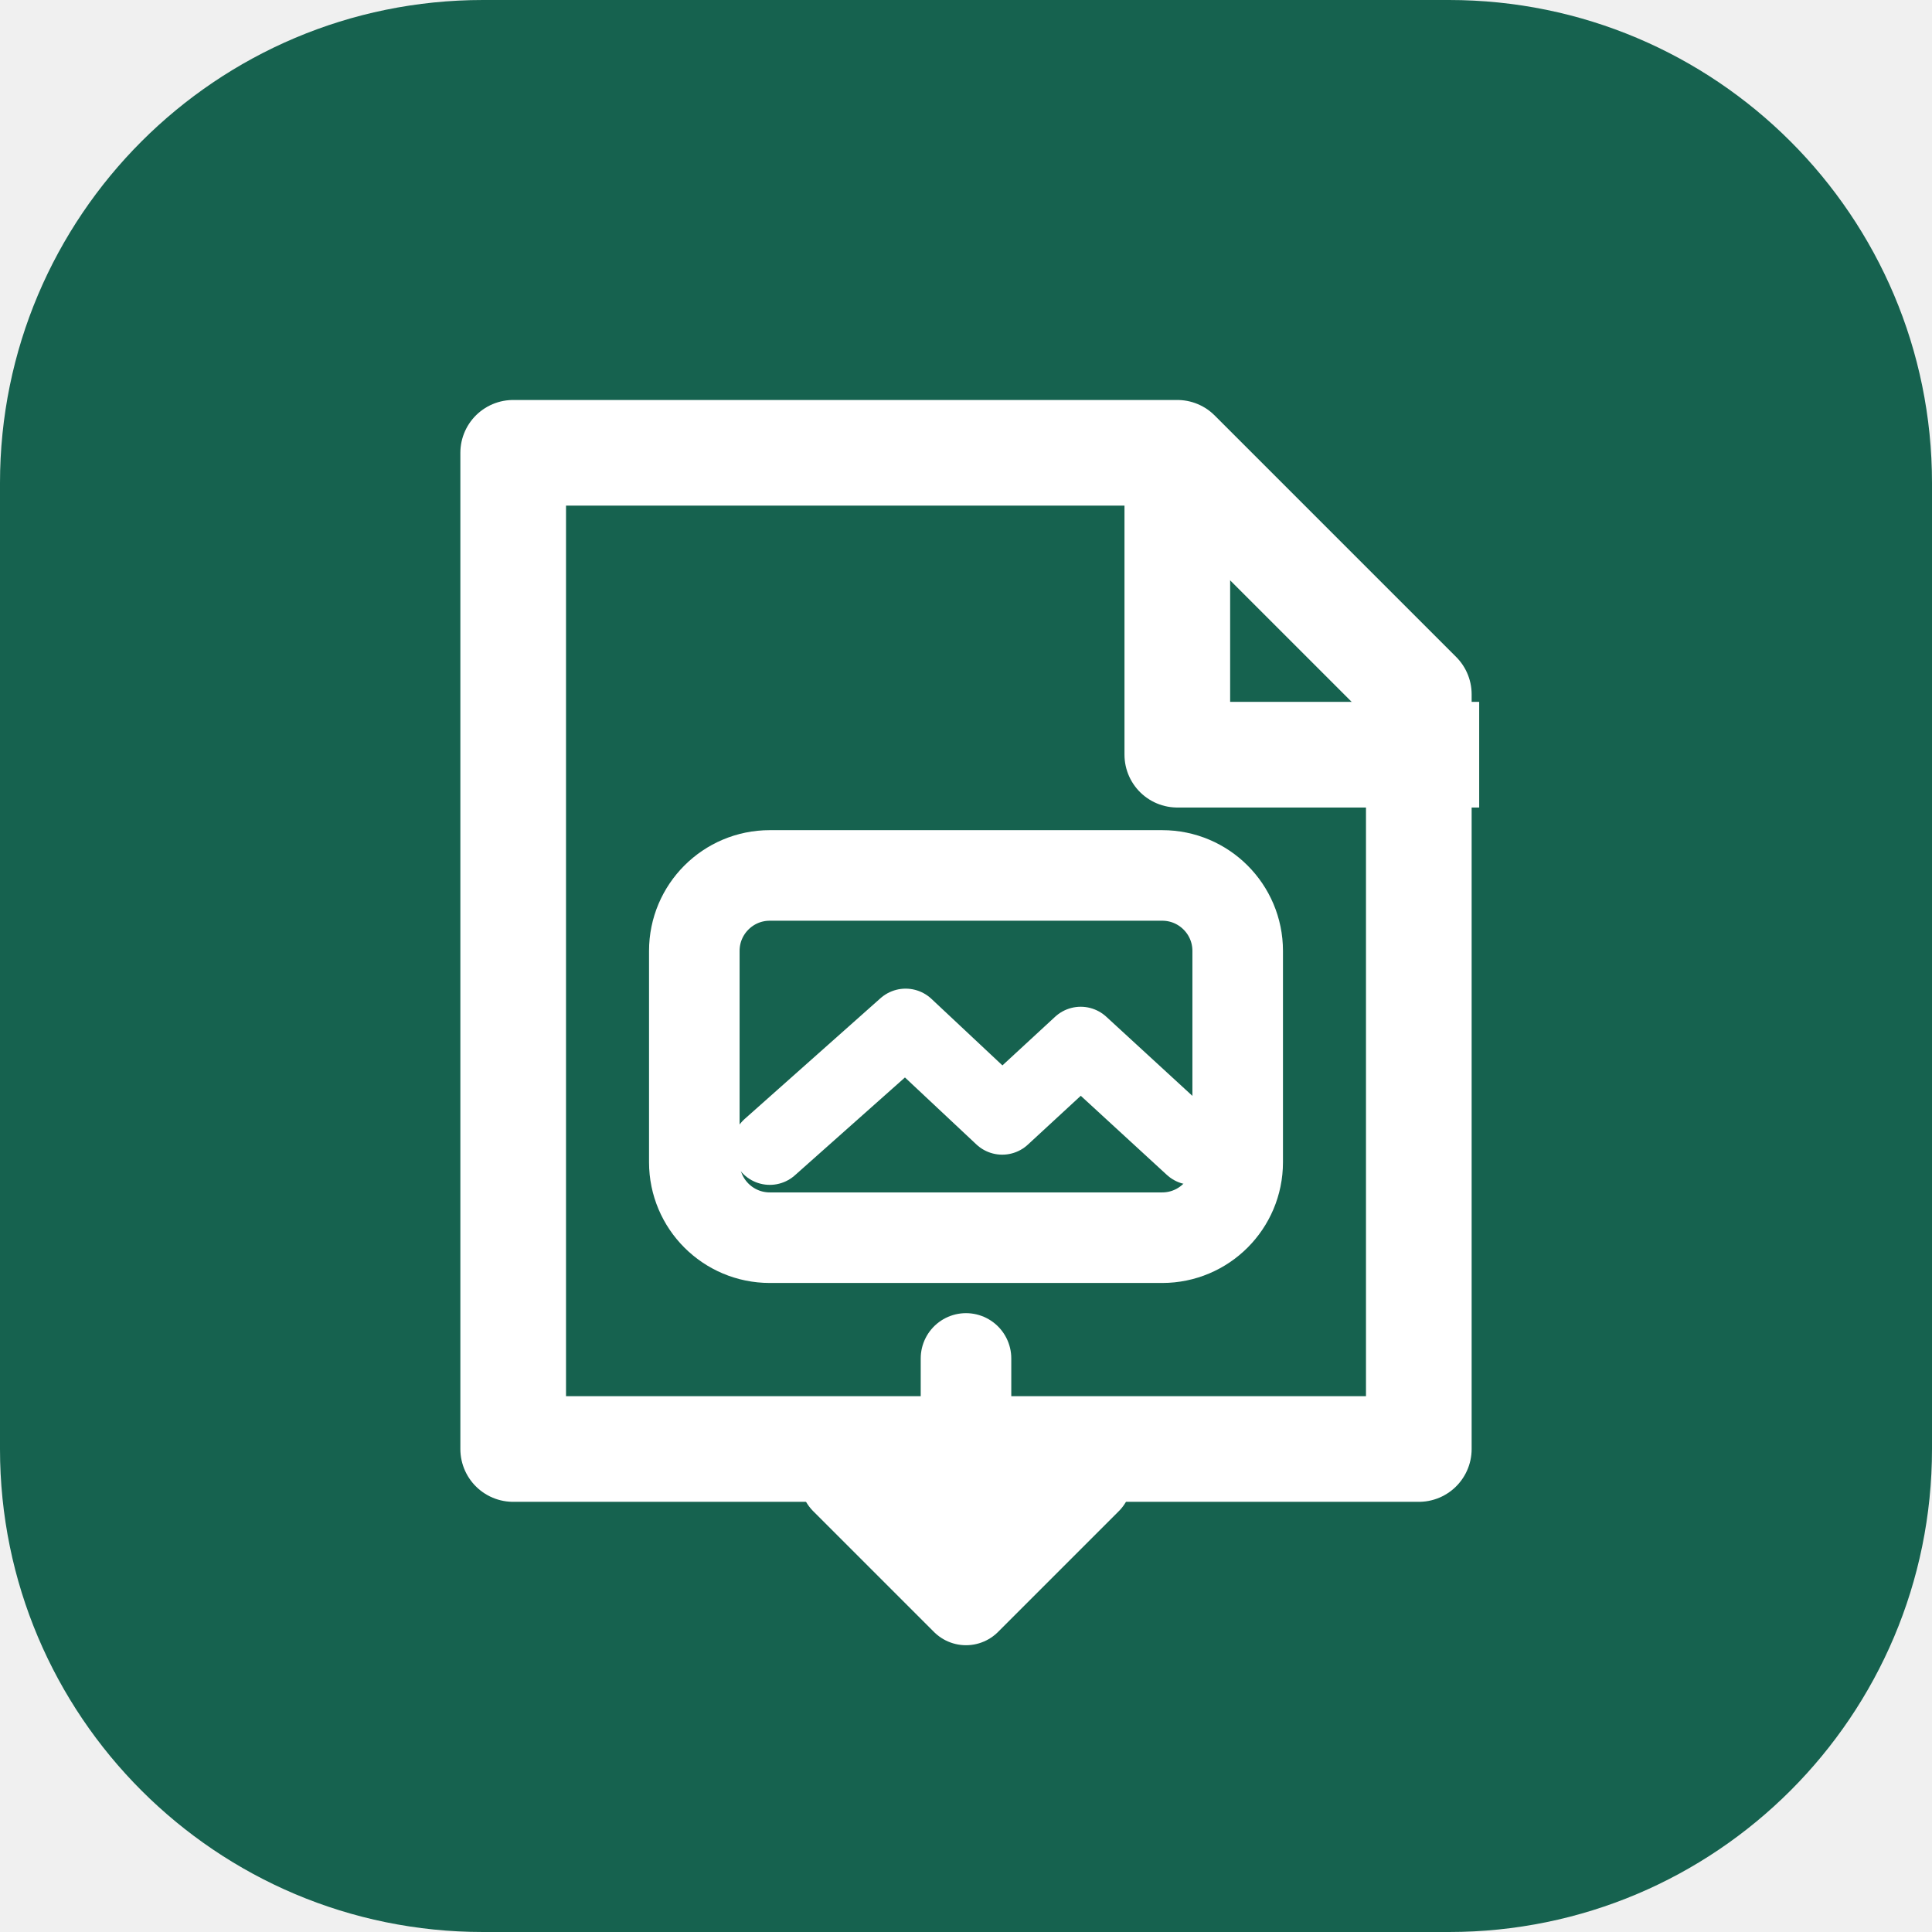
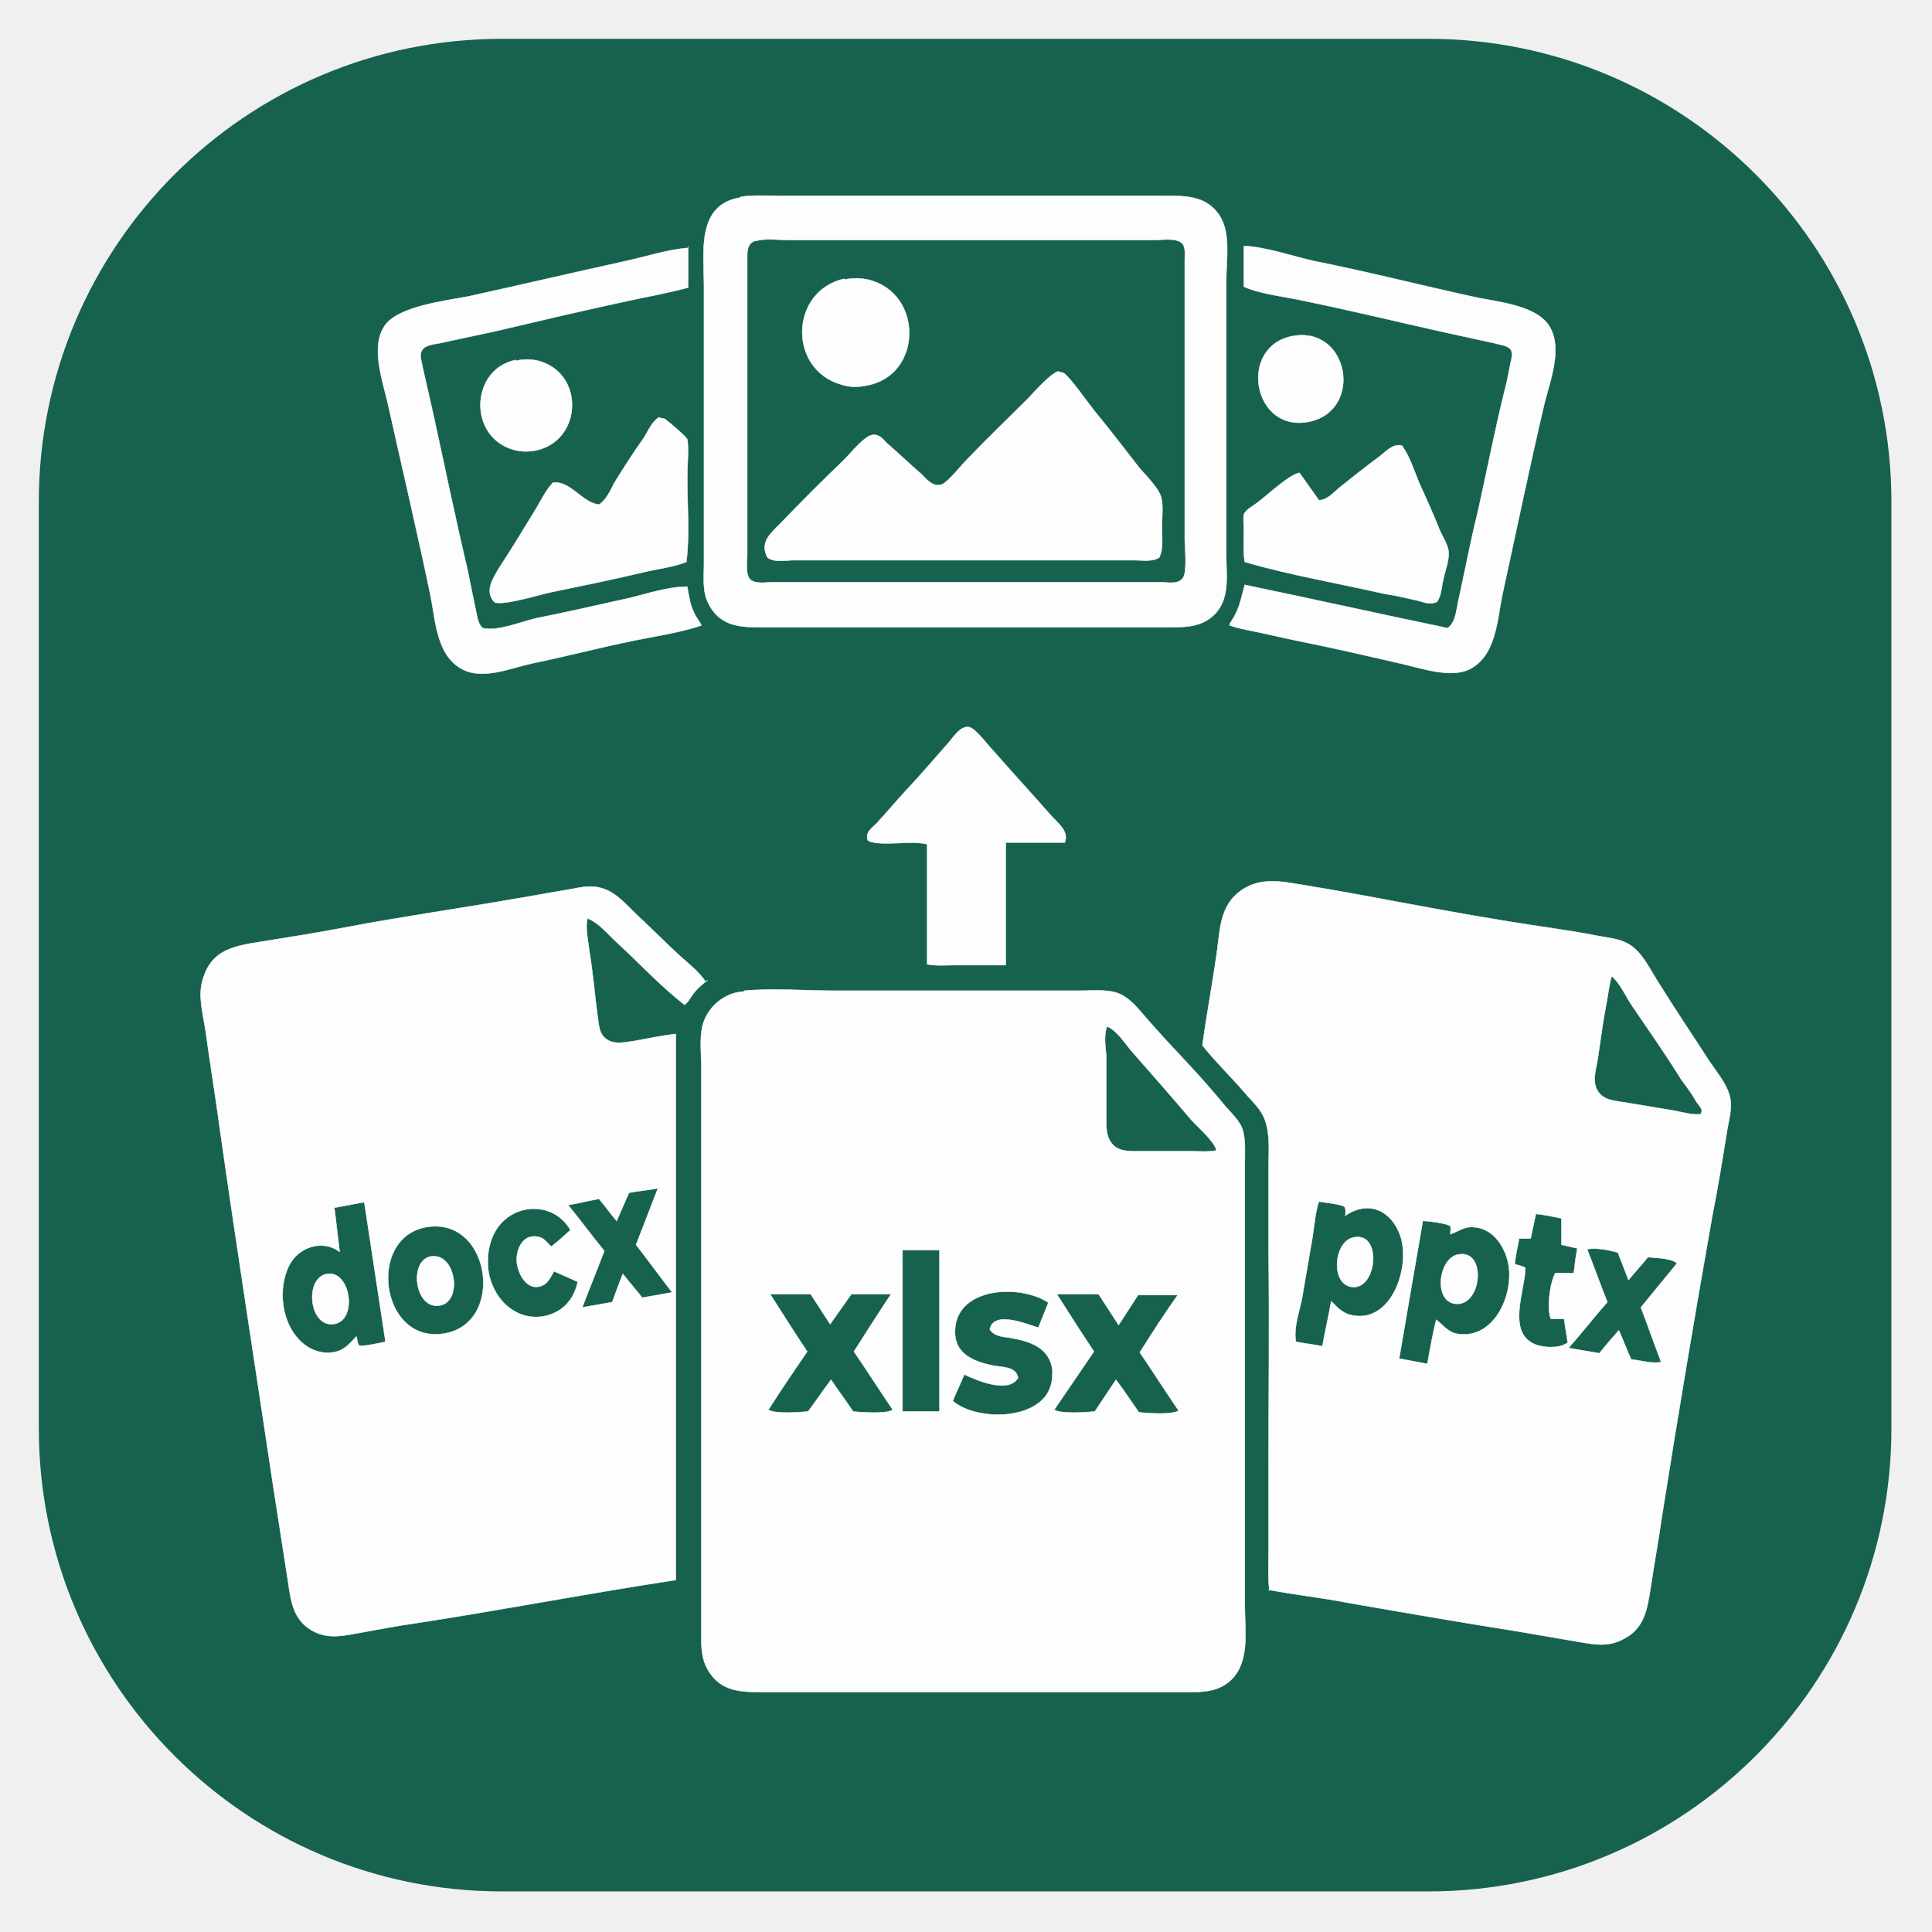
- <svg xmlns="http://www.w3.org/2000/svg" viewBox="0 0 64 64">
-   <rect width="64" height="64" rx="16" fill="#16624f" />
-   <path d="M17 15h22l8 8v25H17z" fill="none" stroke="white" stroke-width="3.5" stroke-linejoin="round" />
-   <path d="M39 15v10h10" fill="none" stroke="white" stroke-width="3.5" stroke-linejoin="round" />
-   <rect x="23" y="29" width="18" height="12" rx="2.5" fill="none" stroke="white" stroke-width="3" />
-   <path d="m25.5 38 4.5-4 3.2 3 2.6-2.4 3.7 3.4" fill="none" stroke="white" stroke-width="2.5" stroke-linecap="round" stroke-linejoin="round" />
-   <path d="M32 45v8m0 0-4-4m4 4 4-4" fill="none" stroke="white" stroke-width="3" stroke-linecap="round" stroke-linejoin="round" />
+ <svg xmlns="http://www.w3.org/2000/svg" viewBox="0 0 1095 1095">
+   <rect x="22" y="22" width="1050" height="1050" rx="262.5" fill="#16624f" />
+   <path d="m420 111.5c7.5-1 15.5-0.5 22.5-0.5h44 136 38c11.5 0 22 0 29.5 9.5 8 10 5 26 5 38v88 69c0 10.5 2 22.5-5.5 31.5-7.5 8.5-17 8.5-28 8.5s-21.5 0-32 0h-165-30c-13.5 0-26 0.5-33-13.5-3.5-7-2.5-14.5-2.5-22v-33-125c0-18.5-4.5-46 20.5-50zm8 25c-5 1.5-4.5 7-4.5 11v32 107 28c0 3.5-1 9.5 1 13 2.5 4 9.5 2.5 13.5 2.5h40 145 35c3.5 0 10 1.5 12.5-2.5 2.5-3.5 1-17.5 1-22v-59-79-20c0-3 0.5-6.5-1-9-3-4-11-2.5-15.5-2.5h-42-128-38c-6 0-13-1-18.5 0.5zm-38 3v23.5c-11 3-22.5 5-34 7.5-25.5 5.5-51 11.5-76.5 17.5-9.5 2-18.5 4-28 6-3.5 1-9 1-11.5 3.5-3 3-1 7-0.5 10.5 2 9 4 17.5 6 26.5 6.5 29.5 12.5 59 19.5 88.5 1.5 7.5 3 15 4.5 22 1 4 1 8 4 11 8.5 2 21.5-3.5 30-5.5 17.5-3.5 35-7.5 53-11.5 10.5-2.5 22-6.5 33-6.5 1 5.5 1.5 10 4 15 1 2.5 3 4.5 4 7-12 4-25.5 6-38 8.5-19.5 4-38.5 9-58 13-11.5 2.5-26.5 9-38 4-16-7-16.5-27.5-19.5-42.5-7.5-36-16-72-24-108-3-13.5-10.5-33.5-1.5-45.5 8-10.5 34-13.5 47-16 29.5-6.5 59.5-13.5 89-20 11.5-2.5 23.5-6.5 35.5-7.5zm307 214c5.5-8 6-13 8.5-22 38.5 8 76.5 16.5 115 24.5 5-3.5 5-12 6.5-17.5 3.5-16 6.5-32 10.5-48 5-22.5 9.5-45.5 15-68 1.5-5.5 2.5-11 3.5-16 0.5-2.5 1.5-5.5 0.5-8-2-3-6.5-3-9.5-4-9-2-18.5-4-27.5-6-27-6-53.5-12.5-80.5-18-11-2.5-23.5-3.5-34-8v-23c11 0 28.5 6 40 8.5 30 6 59.5 13.5 89 20 13 3 35.5 4.5 43.5 16 8.5 12 1.5 30.5-2 44-8.5 36-16 72.5-24 109-3 14.5-3.5 35-19 42.5-11 5-27.5-1-39-3.5-19.5-4.5-39-9-59-13-7.5-1.5-15.5-3.5-23-5-5-1-10-2-14.5-3.5zm-218.5-195c4.5-1 9-1 13.5 0 31.5 7.5 31 54.5-1 60-4.5 1-9.5 1-14-0.5-30.5-8.5-29.5-53 1.5-60zm254 32c32-6 40.5 42 9.5 48.5-32 6.5-40.5-42.5-9.5-48.5zm-440 14c4-1 8.5-1 12.5 0 27 7 25 46.5-2.5 51-3.5 0.5-7.5 0.5-11-0.5-26.5-7-25-46 1-51zm307 6c1.5 0.5 2.5 0.5 3.5 1 4 3 13 16 17 21 9 11 17.5 22 26 33 3.5 4 10.5 11 12 16s0.5 12 0.5 17.5 1 12-1.5 17c-4 2.5-9.5 1.5-14 1.5h-33-124-36c-4.5 0-11 1.5-15-1.5-4.5-8.5 1.5-13.5 7-19 12-12.5 24.5-25 37-37 3-3 11-13 15.5-13.5 4-0.5 6 2.5 8.5 5 6.5 5.5 12.5 11.5 19 17 3 3 7 8 12 6 3.5-1.5 11-11 14-14 11-11.5 22.5-22.5 34-34 4.5-4.5 12-13.5 17.5-16zm-225 26.5c1 0 2 0 3 1 1.5 1 11.5 9.5 12 11 1 3.5 0 17 0 22 0 15.5 1.5 32-0.5 47.5-7.5 3-17 4-25 6-17 4-34 7.5-51 11-7.5 1.5-26 7.5-32.5 6-6-6-1.5-13 2-19 7.5-11.5 14.5-23 21.5-34.5 3-5 5.5-10.5 9.5-14.5 10-1 16.5 11.5 26 12.5 4-2.5 6.5-8 8.5-12 5.5-9 11-17.5 17-26 2.5-4 4.5-9 8.5-11.5zm420 15.5c4.5 6 7 14.5 10 21.5 4 9 8 17.5 11.5 26.5 1.5 3.5 4.5 8 5 12 0.5 5-2 11-3 16-1 4-1 9-3.5 12.5-3.5 2-7 0.5-10.5-0.5-6.5-1.5-13-3-19.5-4-26.5-6-53-10.5-79-18-1-6-0.5-12-0.5-18 0-2.5-0.5-6.5 0-9 1-2.5 5.5-5 7.5-6.5 5.5-4 18-16 24-17 3.5 5 7.5 10.5 11 15.5 4.5 0 8-4 11.5-7 7.5-6 15-12 22.5-17.5 4-3 7.5-7.5 13-6.5zm-191 225h-33.5v69.5h-28.5c-5.5 0-11 0.5-16-0.5v-68c-9-2.5-26 1.5-33.5-2-2-4.5 2-7 5-10 5.5-6 11-12.5 16.5-18.5 8.5-9 16.5-18.5 24.5-27.5 2.5-3 6-8.5 10.5-8.5 4 0 11 10 14 13 11 12.5 22 24.5 33 37 4 4.5 10.5 9 8 15.5zm116 424c-1-7-0.5-15-0.5-22v-42c0-43.5 0.5-86.5 0-130v-46c0-8.5 1-18-2-26.5-2-6-6.5-10-10.5-14.5-8-9.5-17-18-25-28 2.5-18.5 6-36.5 8.5-55 1.5-12 2-24.5 13-32.5s23-5.5 35-3.5c18.5 3 37.5 6.5 56 10 27 5 54.5 10 82 14 10 1.5 20 3 30 5 5.5 1 11 1.5 16 4 9 4.5 13.5 16 19 24 9 14.5 18.5 28.5 27.5 42.5 4 6 9.5 12.5 11.5 19 2.5 7.5-0.5 15.5-1.5 23-2.5 15.5-5 31-8 46-10 56.5-19.5 113-28.5 170-2 14-4.5 27.5-6.5 41-2 12.5-3.5 23.5-16.5 29.5-8 4-16 2.5-24.5 1-11.5-2-23.5-4-35-6-31.5-5-63.5-10.5-95-16-15-3-30.5-4.5-45.5-7.5zm-318.5-346c-2.5 2-5 4-7.5 7-2 2.5-3 5-5.5 7-13.5-10.5-25.5-23.5-38-35-5-4.5-10.5-11.5-17-14-1.5 5.5 0.5 13 1 18.5 2 12 3 24 4.5 35.5 1 6 0.5 12.5 7 15.5 4.5 2 9.5 0.5 14 0 8-1.5 15.5-3 23.5-4v309.5c-49.5 7.5-98.5 17-147.5 24.5-10.5 1.5-21 3.5-32 5.5-8.5 1.5-16.5 3.5-25-0.5-11.5-5.5-13.5-16-15-27-3-19.5-6-38.5-9-58-10-67-20.5-134-30-201-2.5-18.5-5.5-36.5-8-55-1.5-9.5-4.5-20-1.5-29 5-17.5 19-19 34.5-21.5s31.5-5 47-8c31.5-6 63.5-10.5 95-16 9.5-1.5 19.5-3.5 29-5 6.5-1 12.5-3 19-1.5 9.5 2 15.5 10 22.5 16.5 7.5 7 15 14.5 22.5 21.5 5.5 5 11.5 9.5 15.5 15.5zm512.5-2.5c-1.5 5-2 10.5-3 15.5-2 10.5-3.5 21.5-5 32-1 6-3.5 13 0.5 18.5 3.5 5 10.5 5 16 6 9 1.5 18 3 27 4.5 5 1 10 2.5 15 2 0-0.5 0.5-1 0.5-2 0-1.5-2-3.5-3-5-2.5-4.5-5.5-8.5-8.5-12.5-9-14.5-18.5-28-28-42-3.5-5-7-13.5-12-17zm-491.5 8.5c16.5-1.5 34 0 50.5 0h99 41c7.5 0 16-1 22.5 2s11.5 10 16 15c7 8 14.5 16 22 24s14.5 16 21.5 24.5c3.5 4 8.5 8.5 10 14 1.5 6 1 12.5 1 19v33 104 113c0 14.5 3.5 34-10 44-7.5 5.5-16.5 5-25 5h-39-164-33c-13.5 0-26 0.5-33.5-13-4-7-3.5-15-3.5-23v-38-148-132c0-7.5-1-15.5 0.5-23 2.5-11 12.5-19.5 23.5-20zm205.5 20c-2 5-1 11.5-0.5 17v34c0 6-0.5 12.5 4.5 17 4 3.5 10.5 3 15.5 3h28c5 0 10 0.5 14.5-0.5-1.5-5.5-10.5-13-14.5-17.5-11-13-22-25.5-33-38-4-4.5-8.5-12-14-14.5zm-254.5 92c-5.5 1-11 1.5-16.5 2.5-2.5 5.5-4.5 10.5-7 16-3.5-4-6.5-8.5-10-12.5-6 1-11.5 2.5-17.5 3.5 7 8.5 13.5 17.5 20.5 26-4 10.5-8.5 21.5-12.5 32 6-1 11.5-2 17-3 2-5.5 4-11 6-16 3.5 4.5 7.5 9 11 13.5 5.5-1 11.5-2 17-3-7-9-13.5-18-20.5-27 4-10.5 8-20.5 12-31zm-167.5 8c-5.5 1-10.5 2-16 3 1 8.5 2 16.5 3 25-10-7.5-24-2.5-29 8.5-7 15-3 37.5 12 46 4.5 2.5 10 3.5 15.5 2 5-1.5 7.5-5 11-8.5 0.5 1 0.5 4 1.5 5 1.5 1 12.5-1.5 15-2-4-26.5-8-52.5-12-79zm542-0.5c-2 6-2.5 13-3.5 19.5-2 11.5-4 23.5-6 35-1.5 8-5 17-3.5 25 5 1 10 1.5 15 2.5 1.5-8.5 3.5-17 5-25.5 3 3 5.5 6 10 7.5 24 7 35.5-27.5 29-45-5-14-18-20-31-11 0-1 0.5-4-0.5-5-1.5-1.5-12-2.5-14.5-3zm-424 16.5c-8.5-15.5-29.5-16.5-40.5-3-6 7.5-7.5 18-6 27 3 16 17 28.5 33.5 24 5-1.5 9-4 12-8 2.5-3 4-7 5-11l-13.5-6c-1.5 2.5-3 6-5.5 7.5-8.5 5-14.5-4.5-15.5-12-1-7 3-17 12-15 3.5 0.5 5 3.5 7.5 5.5 4-3 7.5-6.5 11-9.5zm547-9.5-3 14h-6.5c-1 5-2 9.5-2.5 14.5 2 0.5 4 1 6 2 0 13-11.5 38 7 44 2.5 0.5 4.5 1 7 1 4 0 7-0.5 10-2.5-0.5-4.5-1.5-9-2-13.5h-7.5c-2.5-6-0.5-20.5 2.5-26h10.5c0.5-4.5 1-9 2-14-3-0.5-6-1.5-9-2v-15c-5-1-9.5-2-14.5-2.5zm-64 3.5c-4.5 26-9 52-13.5 78.5 5.5 1 10.5 2 16 3 1.5-8.5 3-17 5-25 4 3 6.5 7 12 8 21.5 3.5 33-24 28.5-41.5-2.5-9.5-9-18.5-19.5-19-5-0.5-8.5 2.5-13 4 0-1 0.5-3.5 0-4.5-1-1.5-12.5-3-15-3zm-565 4c-33.5 6-26 65 9 60.5 36.5-4.5 28-67-9-60.5zm525 6c16.5-4.5 14.5 27.5 1 28-13.5 0-12-25-1-28zm151 8.5c-5.5-1.5-12.5-3-18-2 4 10 7.5 20 11.5 30-7.5 8.5-14.5 17.5-22 26 6 1 11.5 2 17.5 3 3.5-4.5 7.5-9 11-13 2.5 5.5 4.5 11 7 16.5 5.5 0.5 11.5 2.5 17 1.5-4-10.5-7.5-20.5-11.5-31 7-8.5 13.5-16.5 20.5-25-3.5-3-11.5-3-16.5-3.5-3.5 4.5-7.5 8.5-11 13-2-5-4-10.5-6-15.5zm-385-1.5h-21v91.5h21v-91.5zm294 2.5c16-3 13.5 28-0.5 28s-11-26 0.5-28zm-581 1c13.5-0.5 16.5 27 3 28-14 1.5-17-27.5-3-28zm-60 10c13.5-2 17.5 27.5 3 28.5-13.5 1-16-26.5-3-28.5zm409 16.5c-15-10.5-50-9.5-53 13-2 15 9 20 21.5 22.5 5.5 1 13 0.5 14 7-5.5 9-23 1.5-30.5-2-2 5-4.5 10-6.5 15 13 11.5 49.5 11.5 55.5-8.5 1-3 1-6 1-9-1.5-12-11.5-16-22.5-18-4.5-1-10-0.5-13-5 2-11 21-3 27.5-1l6-15zm-135-5h-23c7 11 14 22 21 32.5-7.5 11-15 22-22 33 3.5 2.5 17.5 1.5 22.5 1 4.5-6 8.5-12 13-18 4 6 8.5 12 12.5 18 4.5 0.5 19.5 1.5 22.5-1-7.5-11-14.5-22-22-33 7-11 14-22 21-32.5h-22.5l-12 17c-3.5-5.5-7.5-11.5-11-17zm163 0h-23.5c7 11 14 22 21 32.5l-22.5 33c4 2.5 18 1.5 23 1l12-18c4.5 6 8.5 12 13 18.5 5 0.5 19 1.5 22.5-1-7.5-11-14.5-22-22-33 7-11 14-22 21.5-32.5h-22.5c-3.5 5.5-7.5 11.5-11 17-3.5-5.5-7.5-11.5-11-17z" fill="#fdfdfd" fill-rule="evenodd" stroke="#fdfdfd" stroke-linejoin="round" stroke-width=".25" />
</svg>
